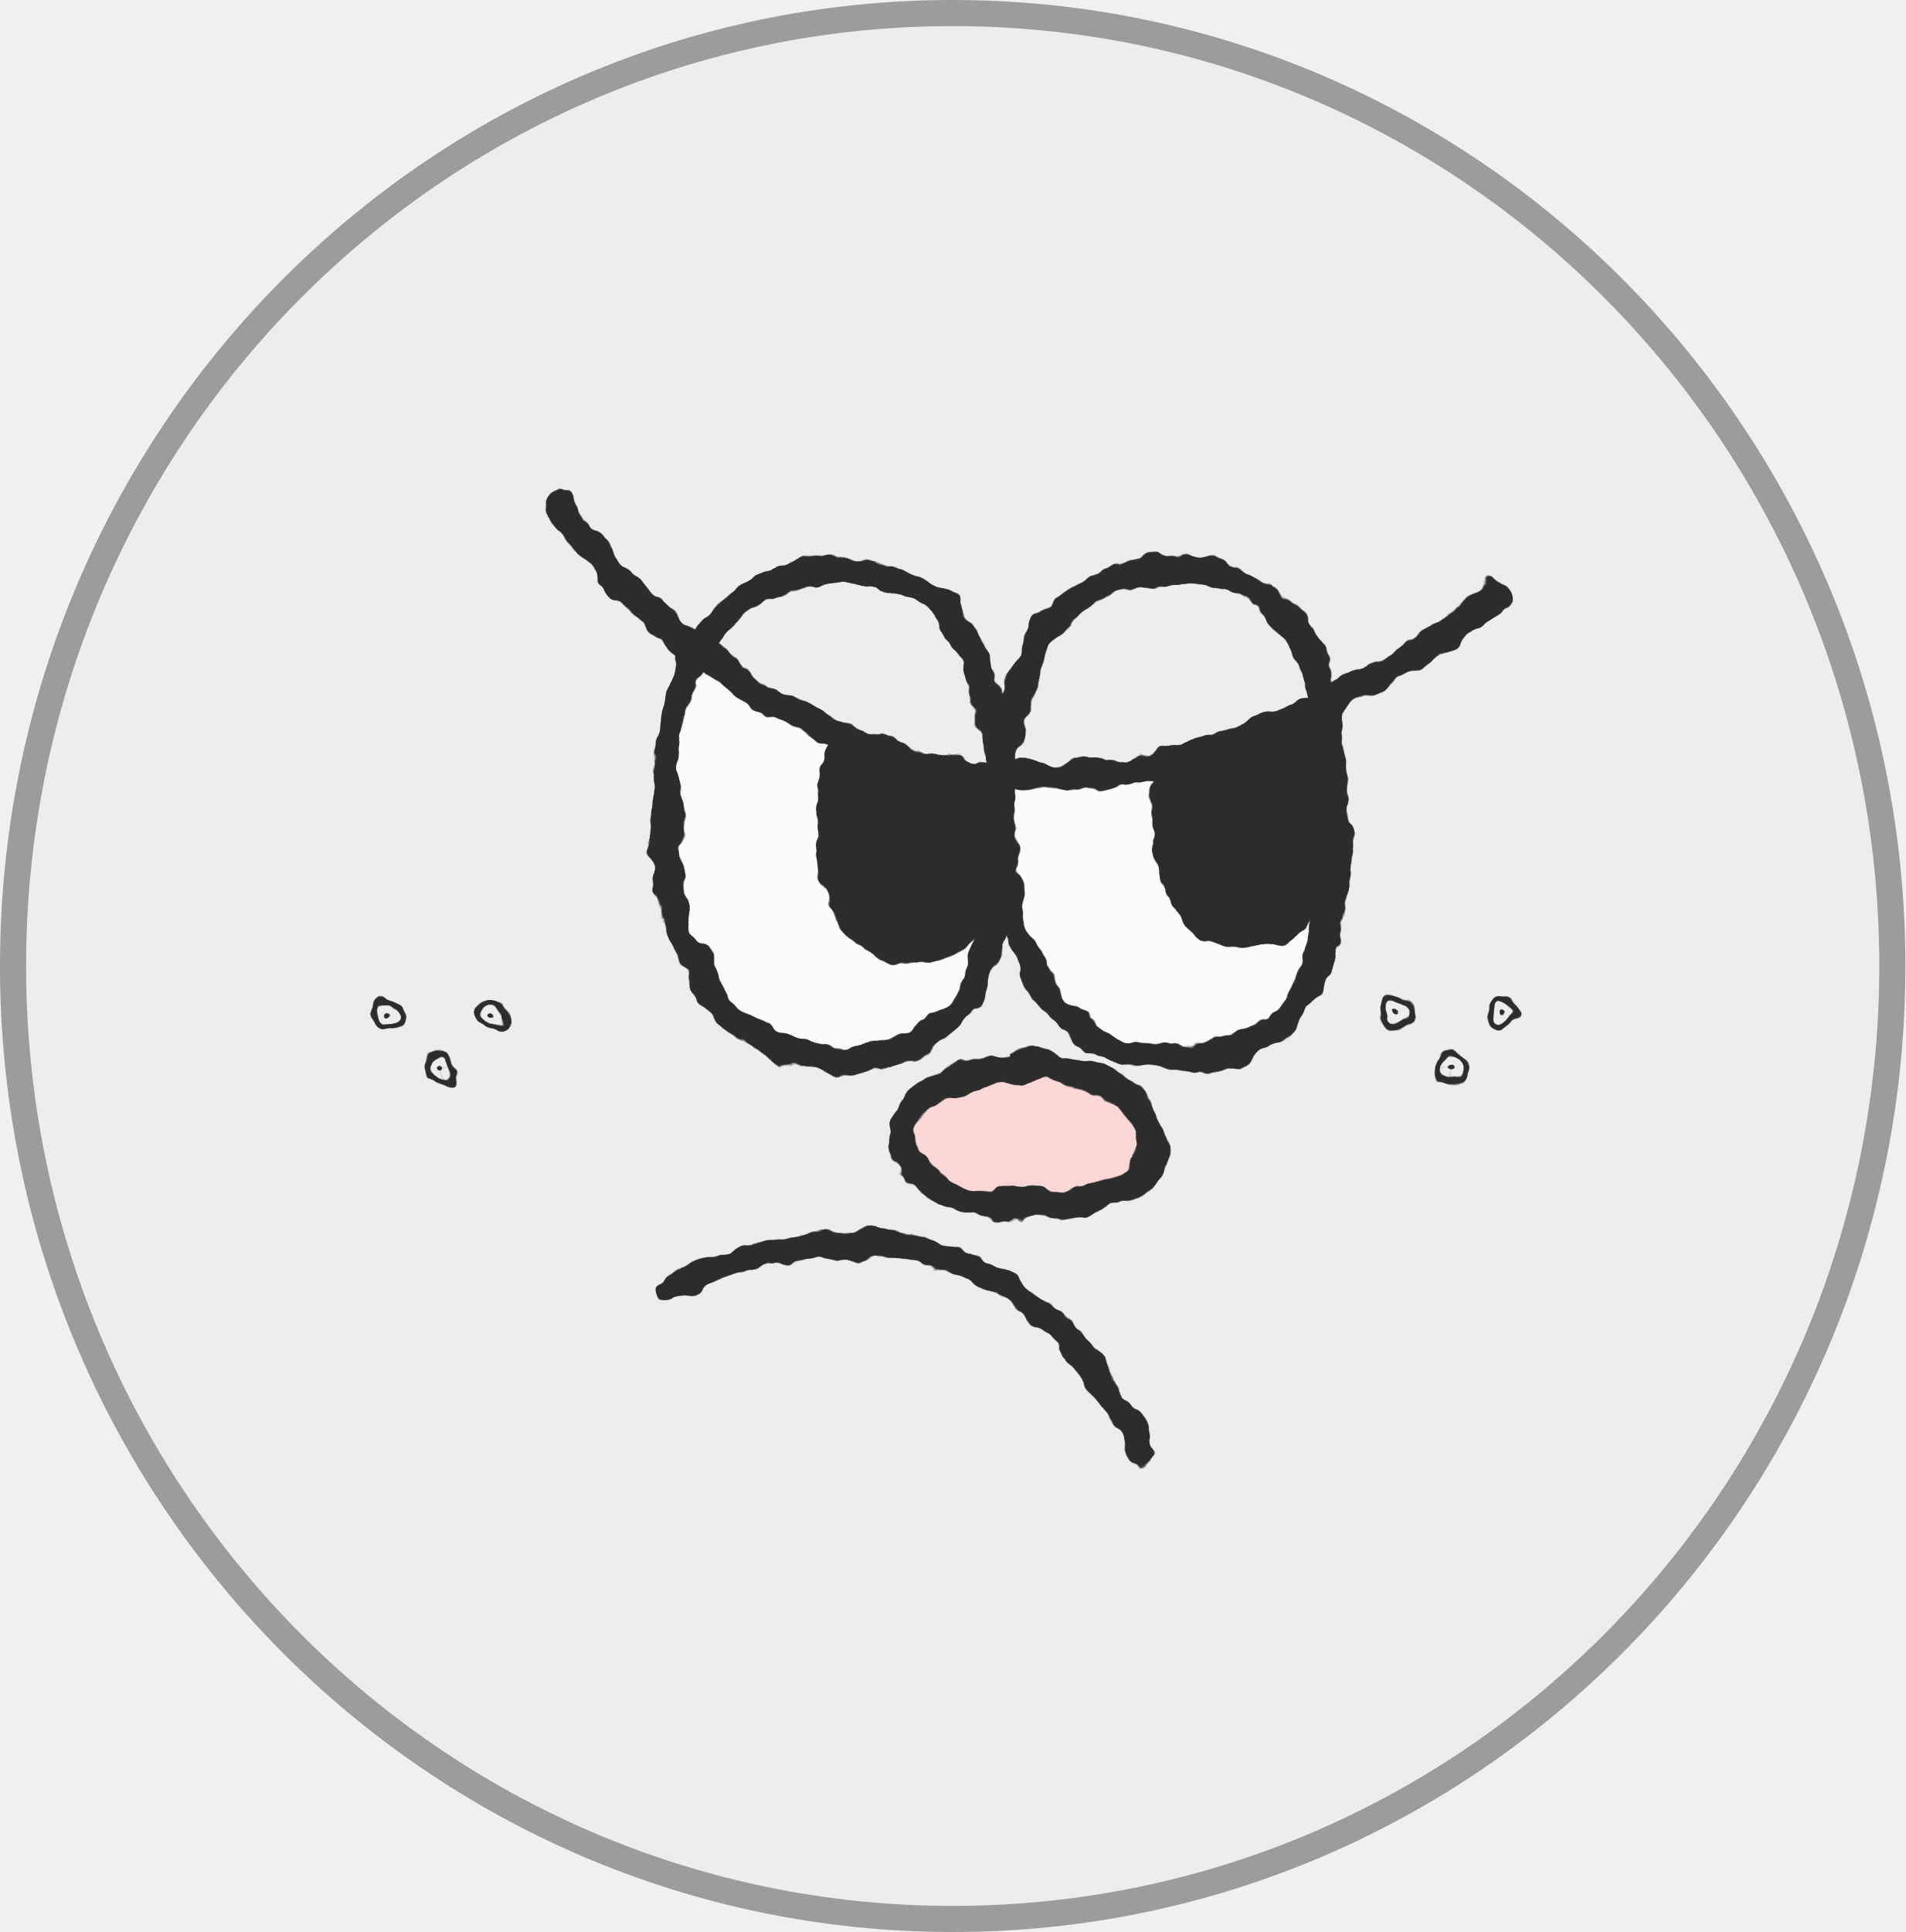
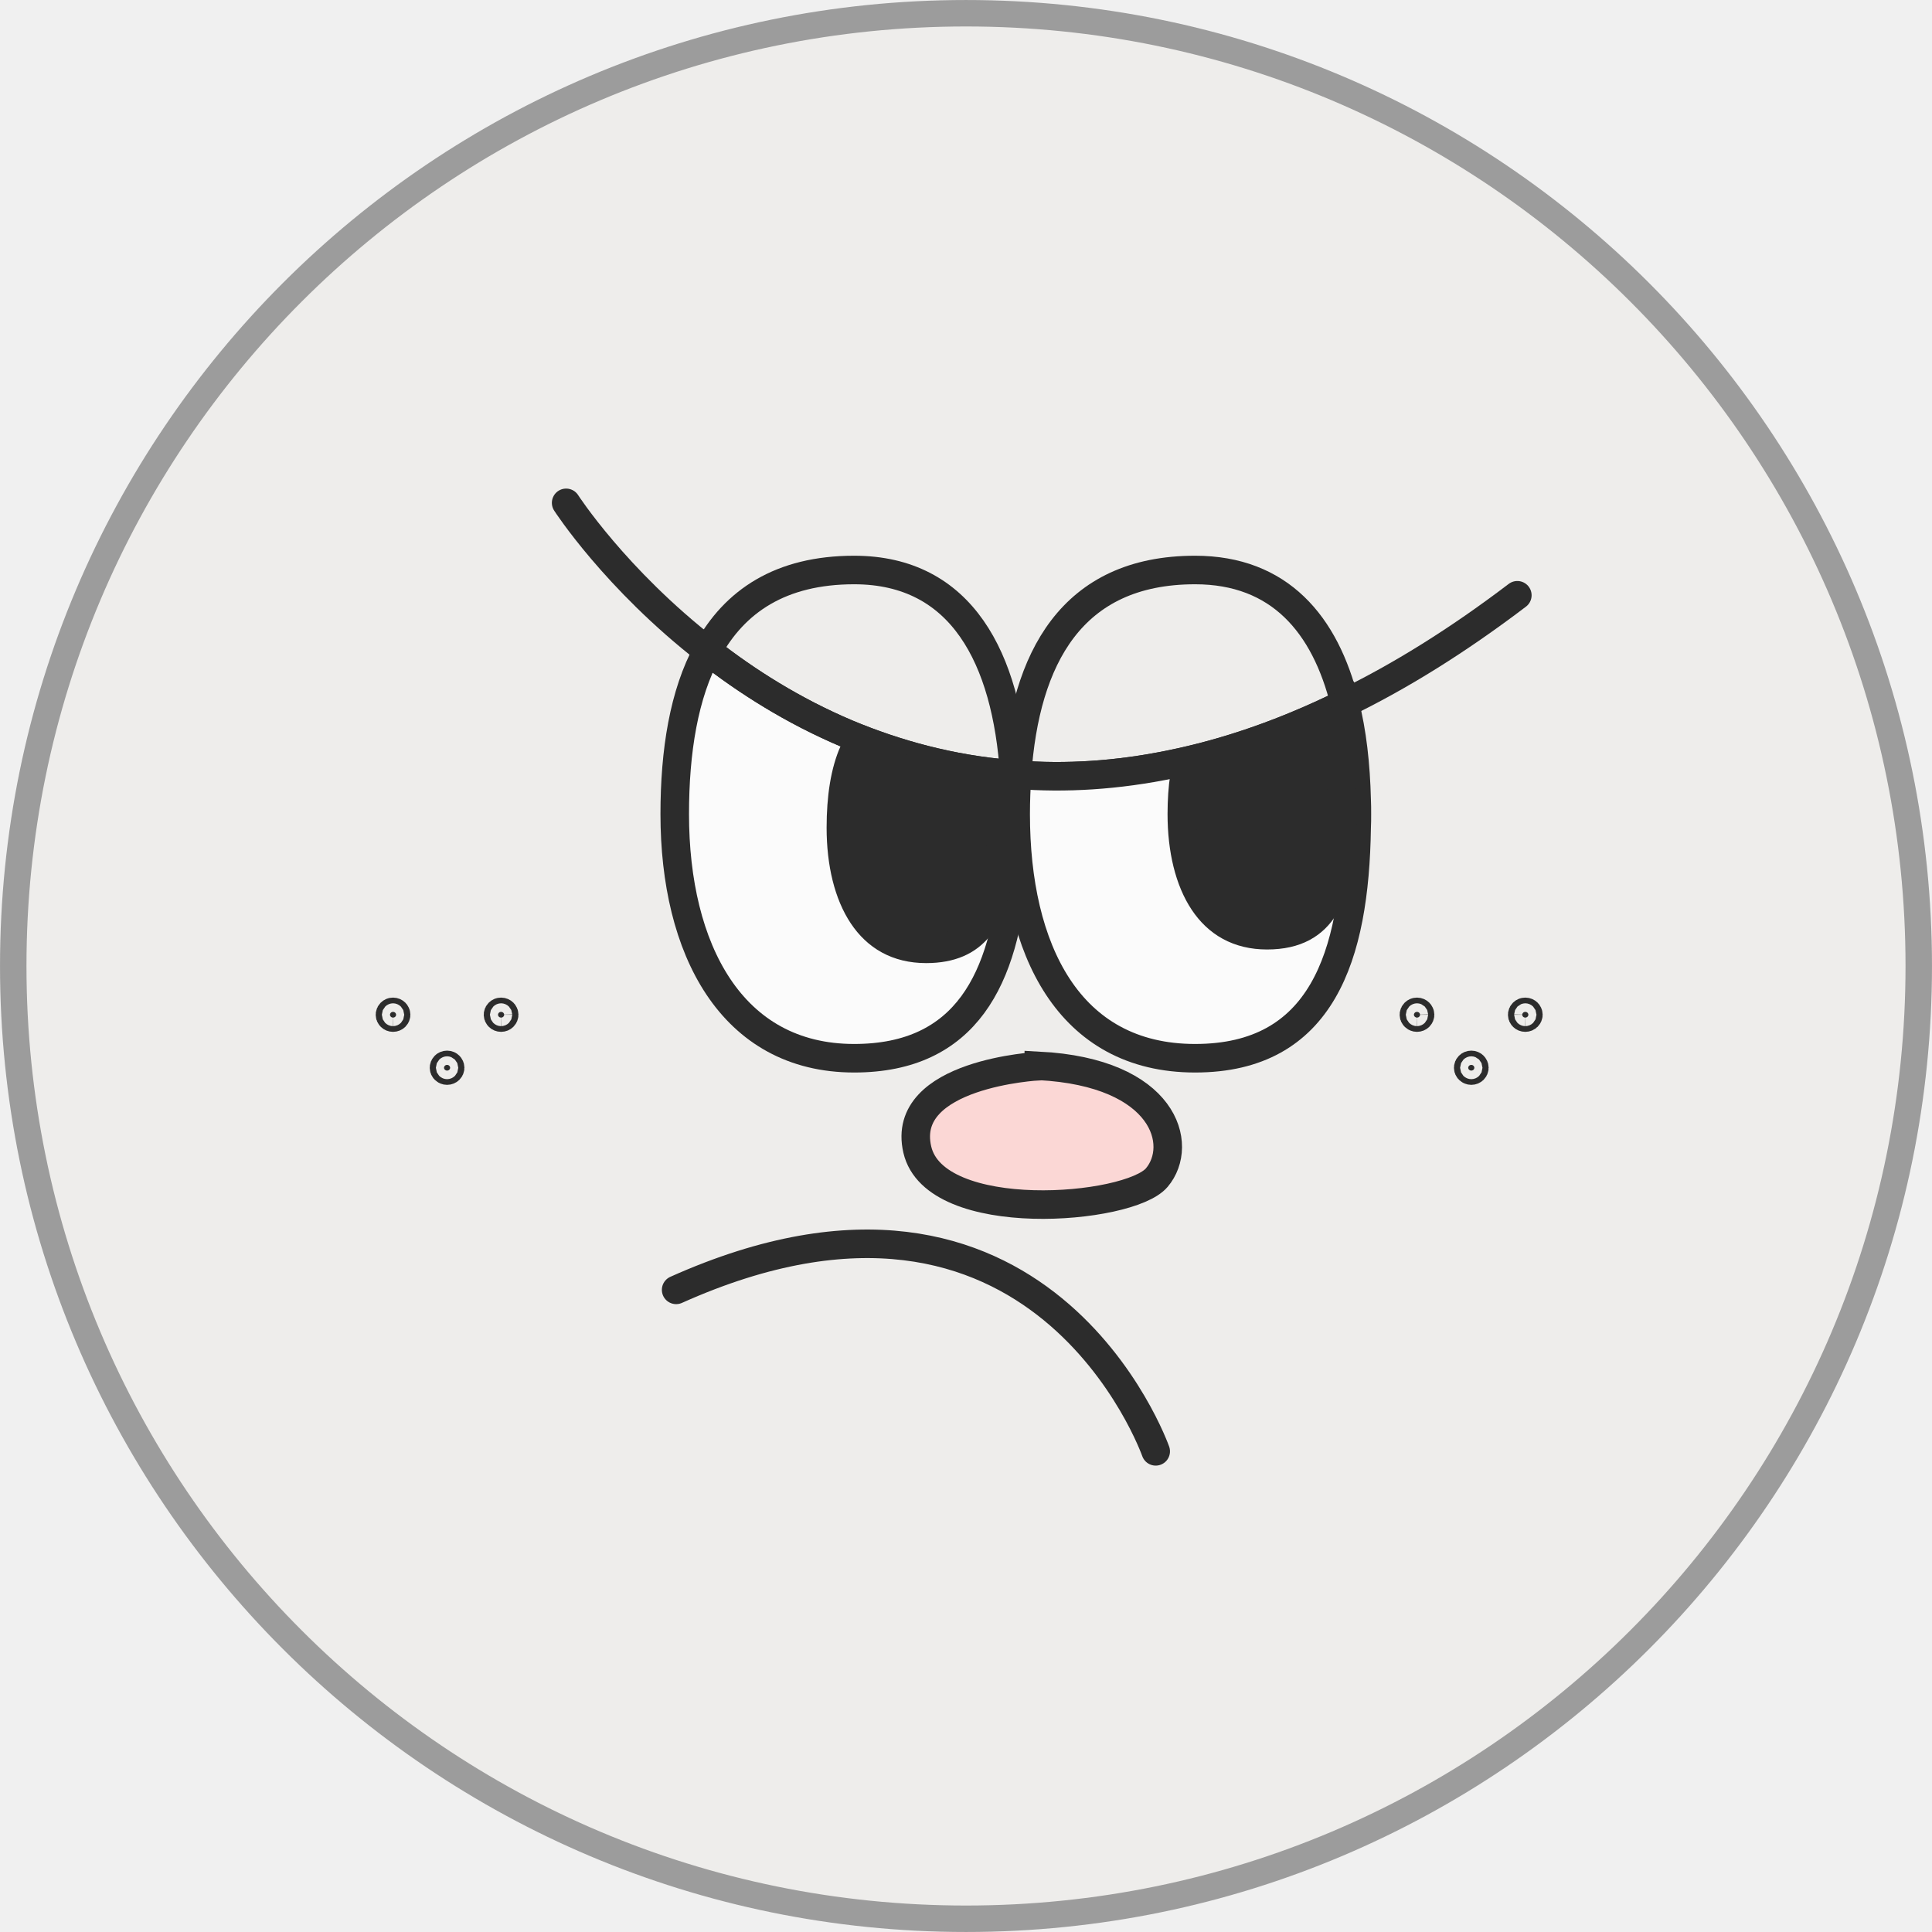
- <svg xmlns="http://www.w3.org/2000/svg" width="73" height="74" viewBox="0 0 73 74" fill="none">
-   <g clip-path="url(#clip0_40000282_7185)">
-     <path d="M36.5 0.5C56.376 0.5 72.5 16.835 72.5 37C72.5 57.165 56.376 73.5 36.5 73.5C16.624 73.5 0.5 57.165 0.5 37C0.5 16.835 16.624 0.5 36.5 0.5Z" fill="#EEEDEB" stroke="#9C9C9C" />
-     <g filter="url(#filter0_g_40000282_7185)">
-       <path d="M38.377 31.183V31.516C38.377 31.724 38.367 31.932 38.367 32.141V32.234C38.346 32.515 38.336 32.797 38.315 33.067C38.315 33.161 38.305 33.244 38.294 33.328C37.971 37.461 36.524 40.533 32.275 40.533C27.63 40.533 25.495 36.347 25.495 31.183C25.495 28.777 25.838 26.58 26.734 24.925C28.203 26.091 29.963 27.226 32.004 28.101C33.847 28.881 35.909 29.465 38.19 29.652C38.232 29.652 38.284 29.662 38.325 29.662C38.357 30.152 38.377 30.662 38.377 31.183Z" fill="#FBFBFB" stroke="#2C2C2C" stroke-width="1.079" stroke-miterlimit="10" />
-       <path d="M50.812 26.934C50.635 27.038 50.478 27.122 50.312 27.195H50.301C48.187 28.205 46.188 28.871 44.282 29.267C42.209 29.704 40.252 29.819 38.429 29.673C38.731 25.227 40.481 21.832 45.157 21.832C48.343 21.832 50.072 23.904 50.812 26.934Z" stroke="#2C2C2C" stroke-width="1.079" stroke-miterlimit="10" />
-       <path d="M51.27 31.183C51.27 31.36 51.27 31.537 51.26 31.713C51.187 36.628 49.947 40.533 45.157 40.533C40.366 40.533 38.377 36.347 38.377 31.183C38.377 30.672 38.398 30.162 38.429 29.673C40.252 29.819 42.209 29.704 44.282 29.267C46.188 28.871 48.187 28.204 50.301 27.195H50.312C50.478 27.122 50.635 27.038 50.812 26.934C51.093 28.048 51.228 29.298 51.26 30.62C51.27 30.808 51.27 30.995 51.27 31.183Z" fill="#FBFBFB" stroke="#2C2C2C" stroke-width="1.079" stroke-miterlimit="10" />
-       <path d="M38.325 29.662C38.325 29.662 38.231 29.652 38.19 29.652C35.909 29.465 33.847 28.881 32.004 28.101C29.962 27.226 28.202 26.091 26.734 24.925C27.755 23.03 29.494 21.832 32.274 21.832C36.346 21.832 38.033 25.216 38.325 29.662Z" stroke="#2C2C2C" stroke-width="1.079" stroke-miterlimit="10" stroke-linecap="round" />
-       <path d="M32.257 28.784C33.912 29.443 35.737 29.944 37.732 30.15C37.776 30.435 37.807 30.735 37.823 31.051L37.838 31.524V31.703C37.838 31.852 37.838 31.979 37.829 32.102L37.828 32.121V32.207C37.818 32.349 37.81 32.491 37.803 32.625C37.795 32.765 37.787 32.898 37.777 33.026L37.775 33.047V33.067C37.775 33.123 37.769 33.175 37.758 33.261V33.263C37.639 34.256 37.384 35.027 36.961 35.543C36.56 36.032 35.96 36.349 34.993 36.349C33.898 36.349 33.123 35.869 32.598 35.073C32.058 34.252 31.772 33.071 31.772 31.703C31.772 30.549 31.92 29.549 32.257 28.784Z" fill="#2C2C2C" stroke="#2C2C2C" stroke-width="1.079" />
-       <path d="M50.102 27.879C50.468 28.573 50.67 29.523 50.721 30.645V30.651C50.73 30.82 50.73 30.993 50.73 31.183C50.73 31.362 50.73 31.523 50.721 31.682V31.697C50.68 32.977 50.48 34.024 50.041 34.739C49.632 35.404 48.987 35.828 47.875 35.828C46.78 35.828 46.005 35.347 45.48 34.552C44.94 33.731 44.654 32.551 44.654 31.183C44.654 30.665 44.688 30.172 44.755 29.713C46.464 29.33 48.241 28.734 50.102 27.879Z" fill="#2C2C2C" stroke="#2C2C2C" stroke-width="1.079" />
-       <path d="M39.252 40.835C39.252 40.835 33.993 41.106 34.659 44.032C35.326 46.957 42.668 46.353 43.709 45.104C44.751 43.855 44.022 41.074 39.252 40.825V40.835Z" fill="#FBD7D5" stroke="#2C2C2C" stroke-width="1.079" stroke-miterlimit="10" />
-       <path d="M43.668 55.589C43.668 55.589 39.346 43.136 25.547 49.404" stroke="#2C2C2C" stroke-width="1.079" stroke-miterlimit="10" stroke-linecap="round" />
-       <path d="M38.325 29.662C38.325 29.662 38.398 29.683 38.429 29.673" stroke="#2C2C2C" stroke-width="1.079" stroke-miterlimit="10" stroke-linecap="round" />
-       <path d="M57.331 22.8C55.061 24.55 52.885 25.914 50.812 26.934" stroke="#2C2C2C" stroke-width="1.079" stroke-miterlimit="10" stroke-linecap="round" />
-       <path d="M26.734 24.925C23.245 22.176 21.391 19.26 21.391 19.26" stroke="#2C2C2C" stroke-width="1.079" stroke-miterlimit="10" stroke-linecap="round" />
-       <path d="M14.851 38.75C14.915 38.75 14.967 38.803 14.967 38.867C14.967 38.931 14.915 38.983 14.851 38.983C14.786 38.983 14.734 38.931 14.734 38.867C14.734 38.803 14.786 38.75 14.851 38.75Z" fill="#2C2C2C" stroke="#2C2C2C" stroke-width="1.079" />
-       <path d="M18.934 38.75C18.998 38.75 19.05 38.803 19.05 38.867C19.05 38.931 18.998 38.983 18.934 38.983C18.869 38.983 18.817 38.931 18.817 38.867C18.817 38.803 18.869 38.75 18.934 38.75Z" fill="#2C2C2C" stroke="#2C2C2C" stroke-width="1.079" />
-       <path d="M16.893 40.78C16.957 40.781 17.009 40.833 17.009 40.898C17.009 40.962 16.957 41.014 16.893 41.014C16.828 41.014 16.776 40.962 16.775 40.898C16.775 40.833 16.828 40.78 16.893 40.78Z" fill="#2C2C2C" stroke="#2C2C2C" stroke-width="1.079" />
-       <path d="M53.541 38.75C53.605 38.75 53.657 38.803 53.657 38.867C53.657 38.931 53.605 38.983 53.541 38.983C53.476 38.983 53.423 38.931 53.423 38.867C53.423 38.803 53.476 38.75 53.541 38.75Z" fill="#2C2C2C" stroke="#2C2C2C" stroke-width="1.079" />
-       <path d="M57.633 38.75C57.698 38.75 57.749 38.803 57.749 38.867C57.749 38.931 57.698 38.983 57.633 38.983C57.569 38.983 57.516 38.931 57.516 38.867C57.516 38.803 57.569 38.75 57.633 38.75Z" fill="#2C2C2C" stroke="#2C2C2C" stroke-width="1.079" />
-       <path d="M55.592 40.78C55.657 40.781 55.709 40.833 55.709 40.898C55.708 40.962 55.657 41.014 55.592 41.014C55.528 41.014 55.475 40.962 55.475 40.898C55.475 40.833 55.528 40.78 55.592 40.78Z" fill="#2C2C2C" stroke="#2C2C2C" stroke-width="1.079" />
-     </g>
-   </g>
-   <defs>
-     <filter id="filter0_g_40000282_7185" x="13.795" y="18.321" width="44.895" height="38.208" filterUnits="userSpaceOnUse" color-interpolation-filters="sRGB">
-       <feFlood flood-opacity="0" result="BackgroundImageFix" />
-       <feBlend mode="normal" in="SourceGraphic" in2="BackgroundImageFix" result="shape" />
-       <feTurbulence type="fractalNoise" baseFrequency="0.667 0.667" numOctaves="3" seed="7043" />
-       <feDisplacementMap in="shape" scale="0.8" xChannelSelector="R" yChannelSelector="G" result="displacedImage" width="100%" height="100%" />
-       <feMerge result="effect1_texture_40000282_7185">
-         <feMergeNode in="displacedImage" />
-       </feMerge>
-     </filter>
-     <clipPath id="clip0_40000282_7185">
-       <rect width="73" height="74" fill="white" />
-     </clipPath>
-   </defs>
+ <svg xmlns="http://www.w3.org/2000/svg" width="62" height="62" viewBox="0 0 62 62" fill="none">
+   <circle cx="31" cy="31" r="30.575" fill="#EEEDEB" stroke="#9C9C9C" stroke-width="0.849" />
+   <path d="M32.594 26.126V26.405C32.594 26.58 32.586 26.754 32.586 26.928V27.007C32.568 27.243 32.559 27.478 32.541 27.705C32.541 27.784 32.533 27.853 32.524 27.923C32.249 31.387 31.02 33.96 27.411 33.96C23.466 33.96 21.653 30.453 21.653 26.126C21.653 24.111 21.945 22.27 22.706 20.883C23.953 21.86 25.448 22.811 27.181 23.544C28.747 24.198 30.498 24.686 32.435 24.843C32.471 24.843 32.515 24.852 32.55 24.852C32.577 25.262 32.594 25.69 32.594 26.126Z" fill="#FBFBFB" stroke="#2C2C2C" stroke-width="0.916" stroke-miterlimit="10" />
+   <path d="M43.155 22.567C43.005 22.654 42.872 22.724 42.73 22.785H42.722C40.926 23.631 39.228 24.189 37.609 24.521C35.849 24.887 34.186 24.983 32.638 24.861C32.895 21.136 34.381 18.292 38.352 18.292C41.059 18.292 42.527 20.028 43.155 22.567Z" stroke="#2C2C2C" stroke-width="0.916" stroke-miterlimit="10" />
+   <path d="M43.544 26.126C43.544 26.274 43.544 26.422 43.536 26.571C43.474 30.688 42.421 33.96 38.352 33.96C34.284 33.96 32.594 30.453 32.594 26.126C32.594 25.698 32.612 25.271 32.639 24.861C34.186 24.983 35.849 24.887 37.609 24.521C39.228 24.189 40.926 23.631 42.722 22.785H42.731C42.872 22.723 43.005 22.654 43.155 22.566C43.394 23.5 43.509 24.547 43.536 25.655C43.544 25.812 43.544 25.969 43.544 26.126Z" fill="#FBFBFB" stroke="#2C2C2C" stroke-width="0.916" stroke-miterlimit="10" />
+   <path d="M32.55 24.852C32.55 24.852 32.471 24.844 32.435 24.844C30.498 24.686 28.747 24.198 27.181 23.544C25.448 22.811 23.953 21.86 22.706 20.883C23.572 19.295 25.049 18.292 27.411 18.292C30.87 18.292 32.303 21.127 32.55 24.852Z" stroke="#2C2C2C" stroke-width="0.916" stroke-miterlimit="10" stroke-linecap="round" />
+   <path d="M27.396 24.123C28.803 24.675 30.354 25.095 32.048 25.268C32.085 25.505 32.11 25.754 32.123 26.016L32.136 26.413V26.562C32.136 26.687 32.136 26.793 32.128 26.895L32.127 26.912V26.984C32.119 27.103 32.112 27.222 32.106 27.334C32.099 27.451 32.093 27.562 32.084 27.67L32.084 27.687V27.705C32.084 27.75 32.078 27.794 32.069 27.866V27.868C31.967 28.699 31.751 29.343 31.393 29.773C31.053 30.182 30.543 30.449 29.72 30.449C28.788 30.449 28.129 30.044 27.685 29.38C27.227 28.694 26.985 27.707 26.985 26.562C26.985 25.596 27.111 24.762 27.396 24.123Z" fill="#2C2C2C" stroke="#2C2C2C" stroke-width="0.916" />
+   <path d="M42.551 23.365C42.861 23.945 43.035 24.737 43.078 25.676V25.68C43.086 25.822 43.086 25.966 43.086 26.125L43.078 26.543L43.077 26.556C43.042 27.628 42.873 28.503 42.502 29.099C42.156 29.655 41.608 30.012 40.661 30.012C39.729 30.012 39.07 29.608 38.626 28.944C38.168 28.258 37.926 27.27 37.926 26.125C37.926 25.694 37.953 25.283 38.01 24.901C39.461 24.58 40.971 24.081 42.551 23.365Z" fill="#2C2C2C" stroke="#2C2C2C" stroke-width="0.916" />
+   <path d="M33.337 34.213C33.337 34.213 28.87 34.44 29.437 36.891C30.003 39.343 36.239 38.837 37.123 37.79C38.008 36.743 37.388 34.414 33.337 34.204V34.213Z" fill="#FBD7D5" stroke="#2C2C2C" stroke-width="0.916" stroke-miterlimit="10" />
+   <path d="M37.088 46.575C37.088 46.575 33.417 36.141 21.698 41.393" stroke="#2C2C2C" stroke-width="0.916" stroke-miterlimit="10" stroke-linecap="round" />
+   <path d="M32.55 24.852C32.55 24.852 32.612 24.87 32.638 24.861" stroke="#2C2C2C" stroke-width="0.916" stroke-miterlimit="10" stroke-linecap="round" />
+   <path d="M48.693 19.103C46.764 20.569 44.916 21.712 43.156 22.567" stroke="#2C2C2C" stroke-width="0.916" stroke-miterlimit="10" stroke-linecap="round" />
+   <path d="M22.706 20.883C19.742 18.58 18.168 16.137 18.168 16.137" stroke="#2C2C2C" stroke-width="0.916" stroke-miterlimit="10" stroke-linecap="round" />
+   <path d="M12.613 32.472C12.674 32.473 12.712 32.52 12.712 32.564C12.712 32.609 12.674 32.655 12.613 32.655C12.553 32.655 12.514 32.609 12.514 32.564C12.514 32.52 12.553 32.472 12.613 32.472Z" fill="#2C2C2C" stroke="#2C2C2C" stroke-width="0.916" />
+   <path d="M16.081 32.472C16.142 32.473 16.18 32.52 16.18 32.564C16.18 32.609 16.141 32.655 16.081 32.655C16.02 32.655 15.982 32.609 15.981 32.564C15.981 32.52 16.02 32.472 16.081 32.472Z" fill="#2C2C2C" stroke="#2C2C2C" stroke-width="0.916" />
+   <path d="M14.347 34.174C14.408 34.174 14.446 34.221 14.446 34.266C14.446 34.31 14.408 34.356 14.347 34.356C14.287 34.356 14.248 34.31 14.248 34.266C14.248 34.221 14.287 34.174 14.347 34.174Z" fill="#2C2C2C" stroke="#2C2C2C" stroke-width="0.916" />
+   <path d="M45.473 32.472C45.534 32.473 45.572 32.52 45.572 32.564C45.572 32.609 45.533 32.655 45.473 32.655C45.413 32.655 45.374 32.609 45.373 32.564C45.373 32.52 45.412 32.472 45.473 32.472Z" fill="#2C2C2C" stroke="#2C2C2C" stroke-width="0.916" />
+   <path d="M48.949 32.472C49.01 32.473 49.048 32.52 49.048 32.564C49.047 32.609 49.009 32.655 48.949 32.655C48.888 32.655 48.849 32.609 48.849 32.564C48.849 32.52 48.888 32.472 48.949 32.472Z" fill="#2C2C2C" stroke="#2C2C2C" stroke-width="0.916" />
+   <path d="M47.216 34.174C47.276 34.174 47.314 34.221 47.314 34.266C47.314 34.31 47.276 34.356 47.216 34.356C47.155 34.356 47.116 34.31 47.116 34.266C47.116 34.221 47.155 34.174 47.216 34.174Z" fill="#2C2C2C" stroke="#2C2C2C" stroke-width="0.916" />
</svg>
